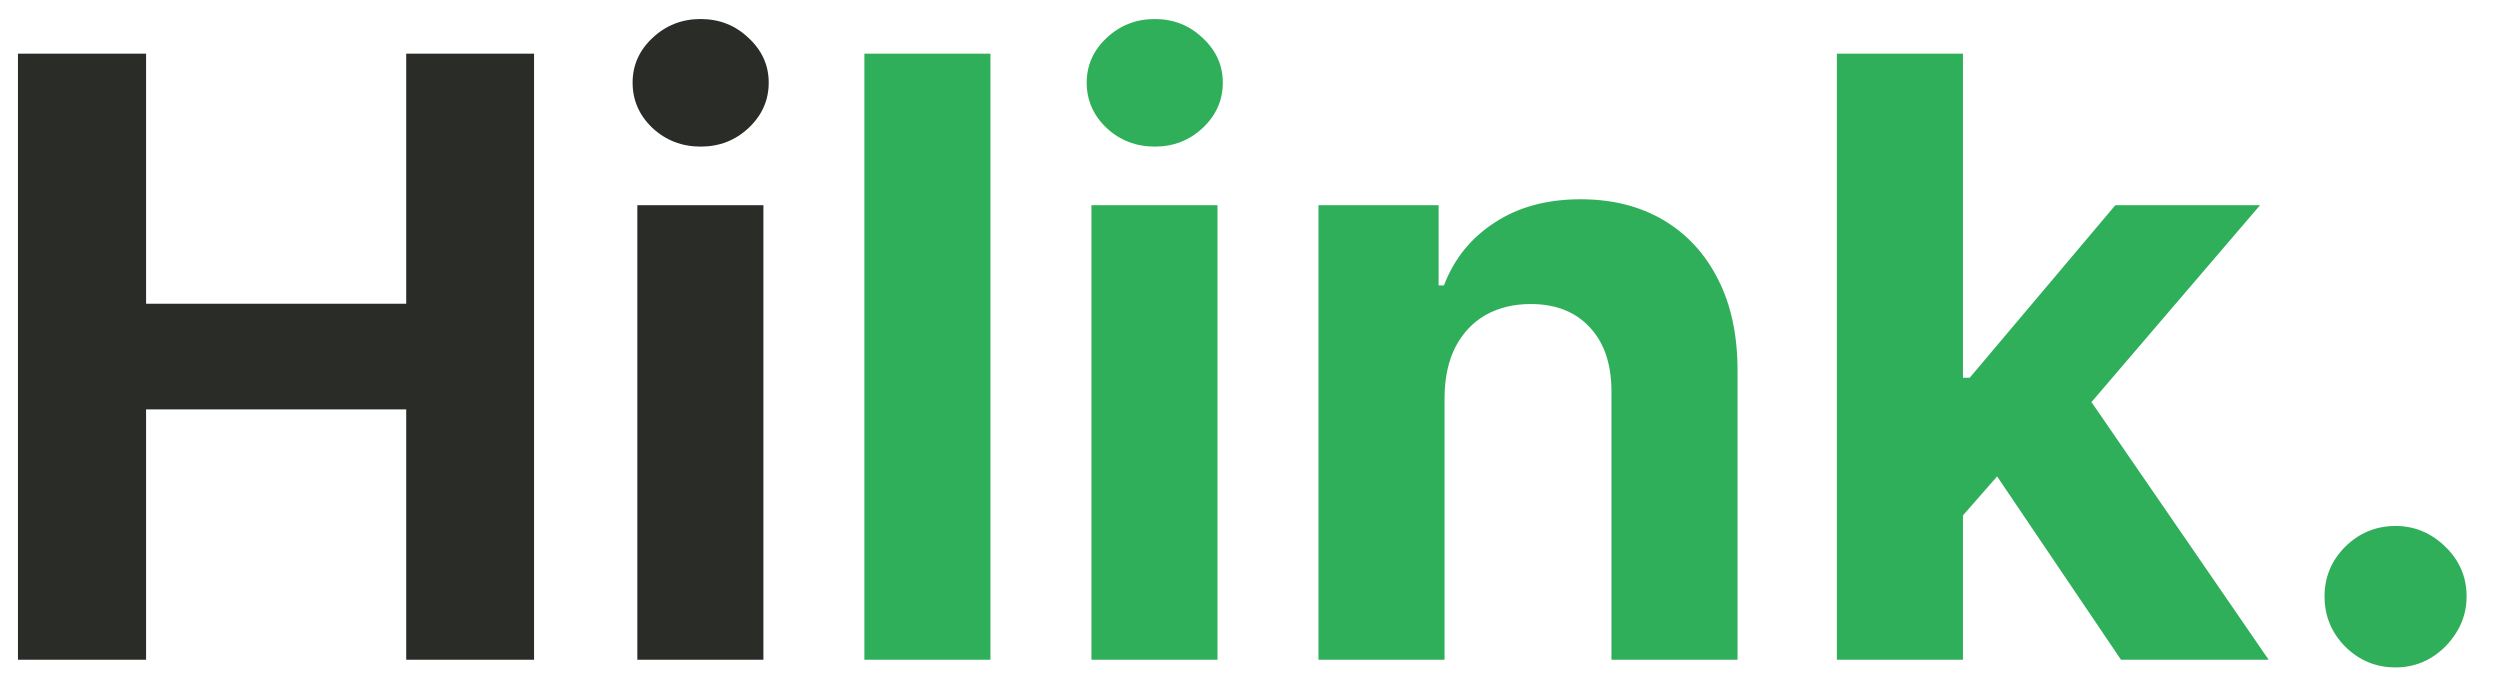
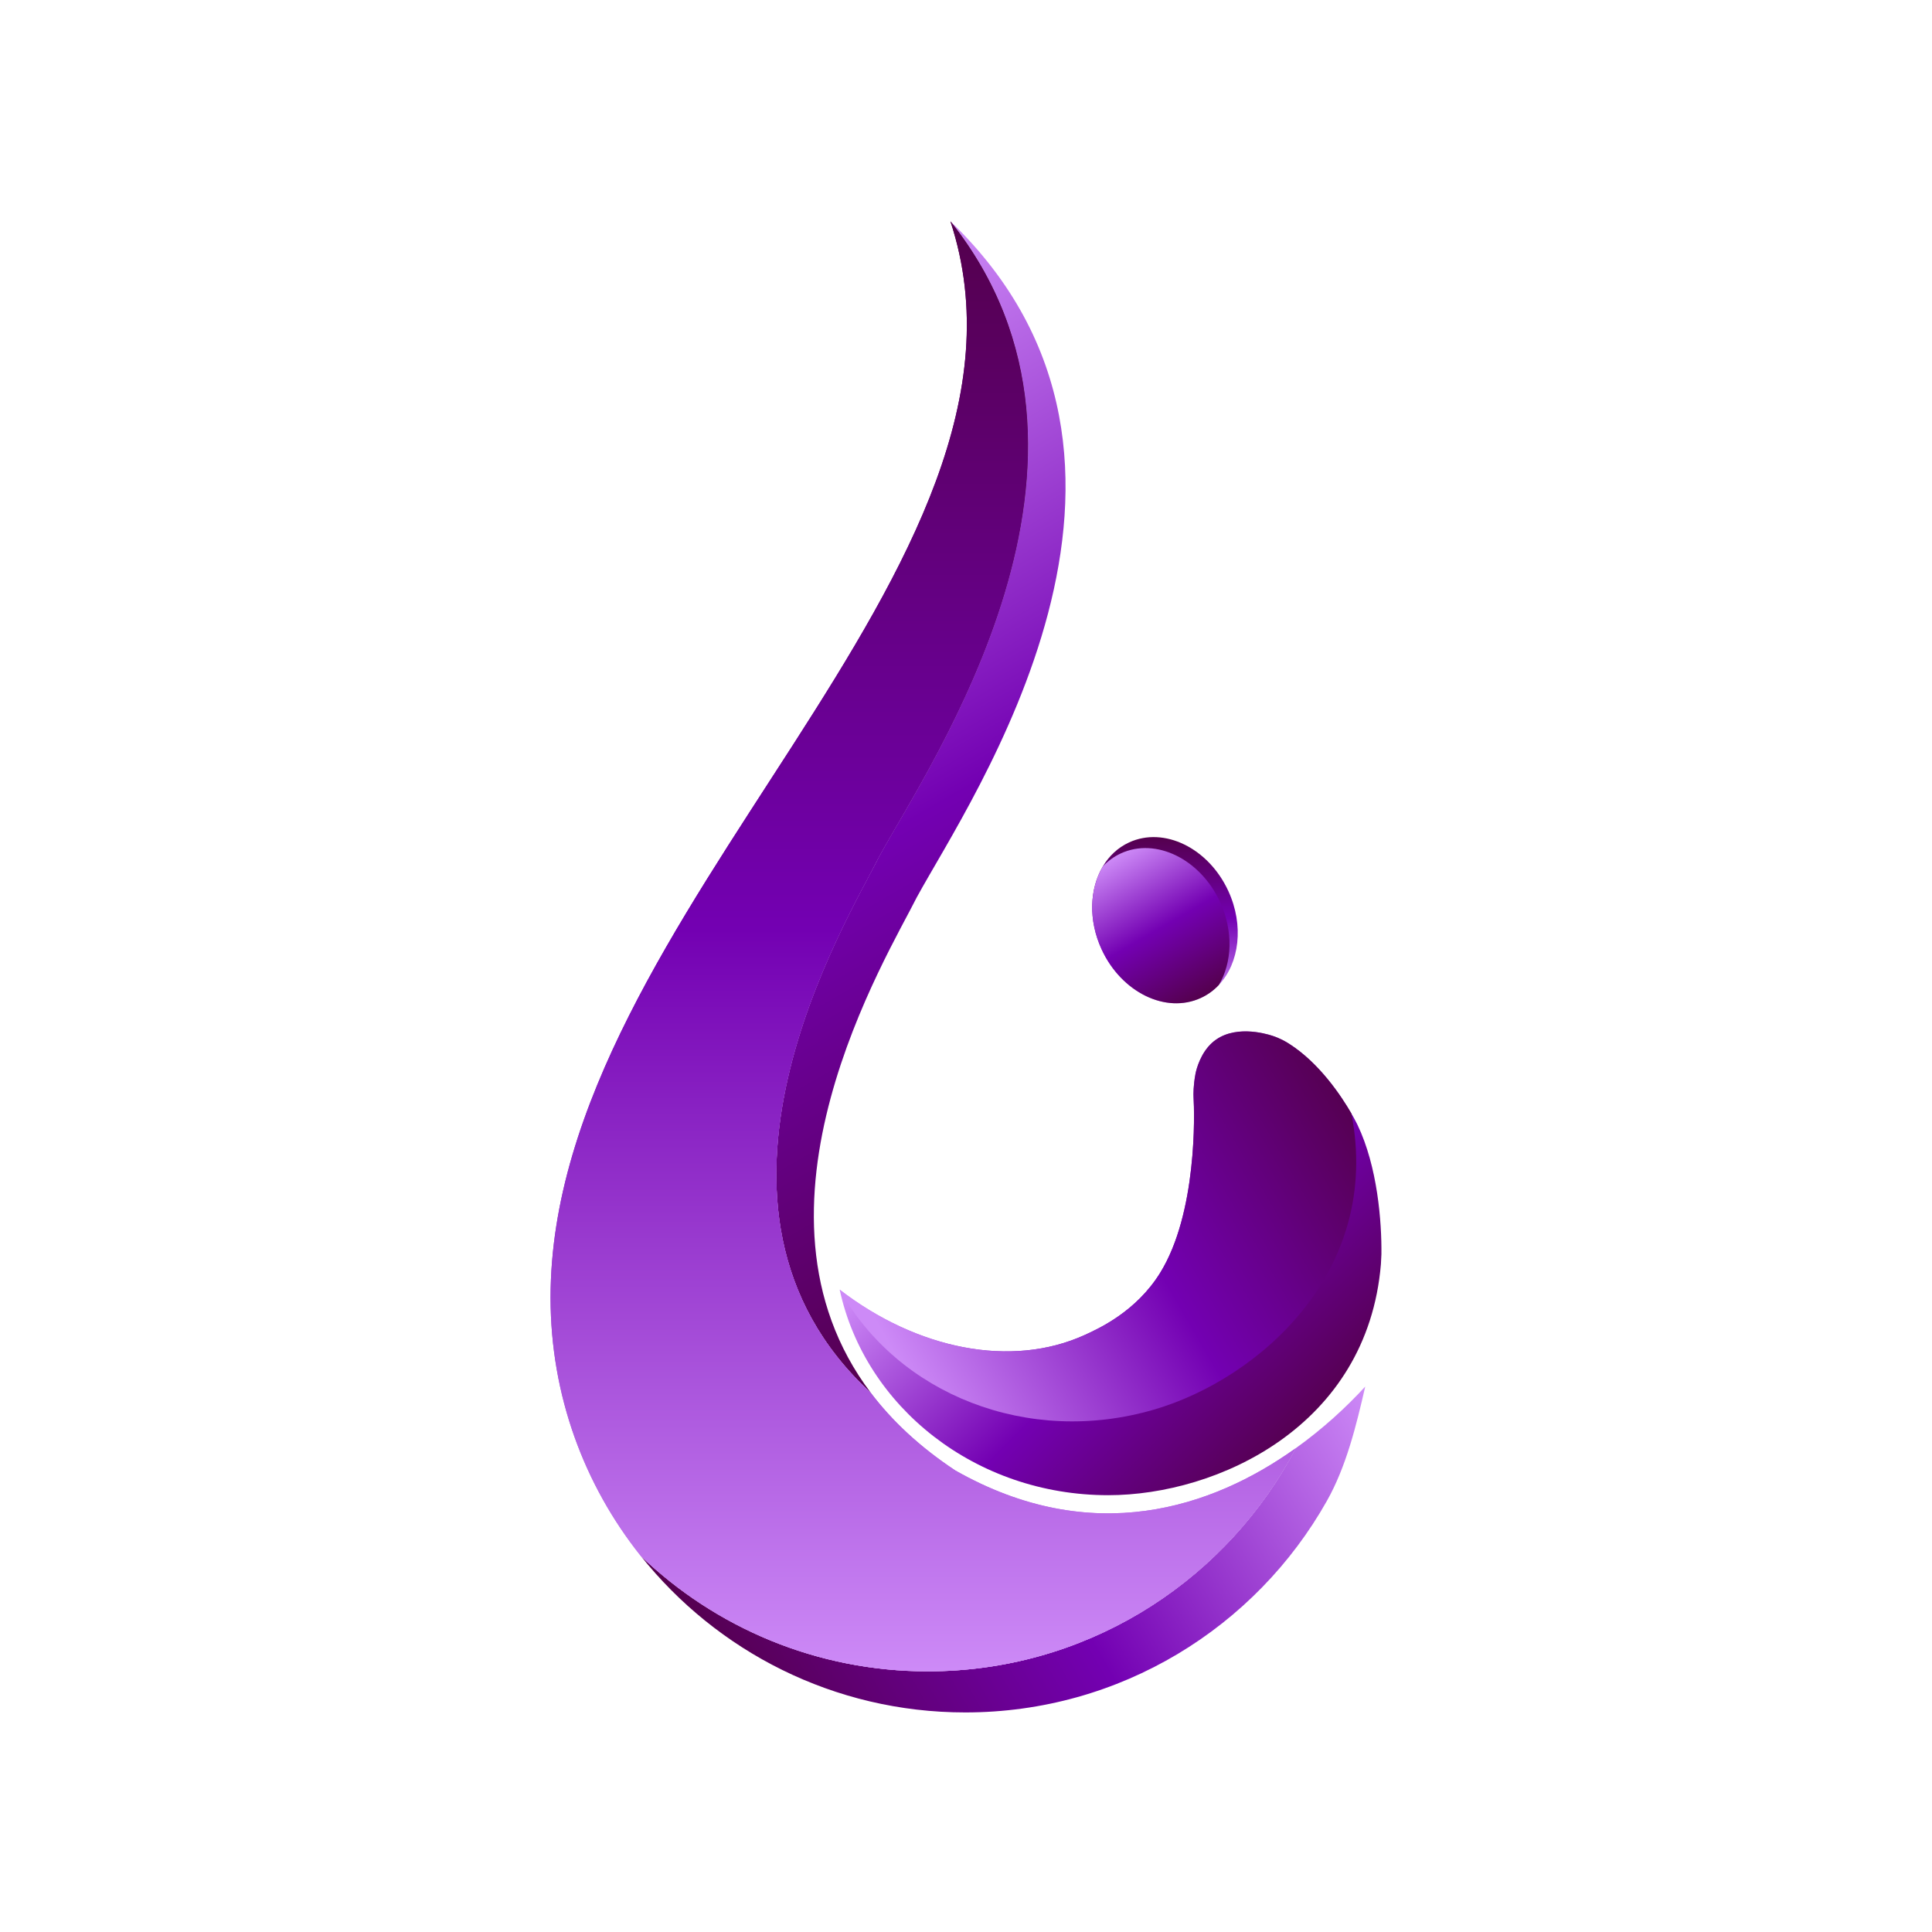
- <svg xmlns="http://www.w3.org/2000/svg" width="72" height="20" viewBox="0 0 72 20" fill="none">
-   <path d="M0.517 19V1.545H4.207V8.747H11.699V1.545H15.381V19H11.699V11.79H4.207V19H0.517ZM18.355 19V5.909H21.986V19H18.355ZM20.179 4.222C19.639 4.222 19.176 4.043 18.79 3.685C18.409 3.321 18.219 2.886 18.219 2.381C18.219 1.881 18.409 1.452 18.79 1.094C19.176 0.73 19.639 0.548 20.179 0.548C20.719 0.548 21.179 0.73 21.56 1.094C21.946 1.452 22.139 1.881 22.139 2.381C22.139 2.886 21.946 3.321 21.56 3.685C21.179 4.043 20.719 4.222 20.179 4.222Z" fill="#292C27" />
-   <path d="M28.525 1.545V19H24.894V1.545H28.525ZM31.433 19V5.909H35.064V19H31.433ZM33.257 4.222C32.717 4.222 32.254 4.043 31.868 3.685C31.487 3.321 31.297 2.886 31.297 2.381C31.297 1.881 31.487 1.452 31.868 1.094C32.254 0.73 32.717 0.548 33.257 0.548C33.797 0.548 34.257 0.73 34.638 1.094C35.024 1.452 35.217 1.881 35.217 2.381C35.217 2.886 35.024 3.321 34.638 3.685C34.257 4.043 33.797 4.222 33.257 4.222ZM41.603 11.432V19H37.972V5.909H41.432V8.219H41.586C41.876 7.457 42.361 6.855 43.043 6.412C43.725 5.963 44.552 5.739 45.523 5.739C46.432 5.739 47.225 5.938 47.901 6.335C48.577 6.733 49.103 7.301 49.478 8.04C49.853 8.773 50.041 9.648 50.041 10.665V19H46.41V11.312C46.416 10.511 46.211 9.886 45.796 9.438C45.381 8.983 44.81 8.756 44.083 8.756C43.594 8.756 43.163 8.861 42.788 9.071C42.418 9.281 42.129 9.588 41.918 9.991C41.714 10.389 41.609 10.869 41.603 11.432ZM56.192 15.233L56.2 10.878H56.729L60.922 5.909H65.09L59.456 12.489H58.595L56.192 15.233ZM52.902 19V1.545H56.533V19H52.902ZM61.084 19L57.231 13.298L59.652 10.733L65.337 19H61.084ZM68.993 19.222C68.43 19.222 67.947 19.023 67.544 18.625C67.146 18.222 66.947 17.739 66.947 17.176C66.947 16.619 67.146 16.142 67.544 15.744C67.947 15.347 68.43 15.148 68.993 15.148C69.538 15.148 70.016 15.347 70.425 15.744C70.834 16.142 71.038 16.619 71.038 17.176C71.038 17.551 70.942 17.895 70.749 18.207C70.561 18.514 70.314 18.761 70.007 18.949C69.7 19.131 69.362 19.222 68.993 19.222Z" fill="#30AF5B" />
+ <svg xmlns="http://www.w3.org/2000/svg" version="1.1" id="Layer_1" x="0px" y="0px" viewBox="0 0 1080 1080" style="enable-background:new 0 0 1080 1080;" xml:space="preserve">
+   <style type="text/css">
+ 	.st0{fill:url(#SVGID_1_);}
+ 	.st1{fill:url(#SVGID_2_);}
+ 	.st2{fill:url(#SVGID_3_);}
+ 	.st3{fill:url(#SVGID_4_);}
+ 	.st4{fill:url(#SVGID_5_);}
+ 	.st5{fill:url(#SVGID_6_);}
+ 	.st6{fill:url(#SVGID_7_);}
+ 	.st7{fill:url(#SVGID_8_);}
+ </style>
+   <linearGradient id="SVGID_1_" gradientUnits="userSpaceOnUse" x1="373.454" y1="215.157" x2="645.75" y2="686.787">
+     <stop offset="0" style="stop-color:#CD8AF7" />
+     <stop offset="0.512" style="stop-color:#7300B2" />
+     <stop offset="1" style="stop-color:#54004D" />
+   </linearGradient>
+   <path class="st0" d="M512.45,501.67c-16.19,32.54-103.49,173.98-25.67,276.89c-112.62-103.51-12.72-264.83,4.7-299.85  c28.25-51.95,145.47-222.14,40.01-354.81C671.98,259.14,542.35,446.67,512.45,501.67z" />
+   <linearGradient id="SVGID_2_" gradientUnits="userSpaceOnUse" x1="752.309" y1="756.289" x2="407.587" y2="955.315">
+     <stop offset="0" style="stop-color:#CD8AF7" />
+     <stop offset="0.512" style="stop-color:#7300B2" />
+     <stop offset="1" style="stop-color:#54004D" />
+   </linearGradient>
+   <path class="st1" d="M763.17,775.1c-5.02,21.94-10.68,44.88-21.45,63.95c-39.75,70.55-115.37,118.21-202.12,118.21  c-73.46,0-138.94-34.17-181.4-87.48c41.64,39.96,98.18,64.51,160.45,64.51c86.75,0,162.37-47.66,202.12-118.2  c1.17-2.07,2.27-4.19,3.32-6.36C739.6,798.66,752.77,786.42,763.17,775.1z" />
+   <linearGradient id="SVGID_3_" gradientUnits="userSpaceOnUse" x1="515.926" y1="934.284" x2="515.926" y2="123.746">
+     <stop offset="0" style="stop-color:#CD8AF7" />
+     <stop offset="0.512" style="stop-color:#7300B2" />
+     <stop offset="1" style="stop-color:#54004D" />
+   </linearGradient>
+   <path class="st2" d="M724.08,809.73c-1.04,2.17-2.15,4.29-3.32,6.36c-39.75,70.54-115.37,118.2-202.12,118.2  c-62.27,0-118.81-24.55-160.45-64.51c-31.57-39.59-50.43-89.77-50.43-144.35c0-215.28,287.03-408.47,223.55-601.68l0.17,0.17  c105.46,132.67-11.75,302.86-40.01,354.81c-17.42,35.01-117.32,196.34-4.7,299.85c11.74,15.53,27.24,30.18,47.31,43.45  C610.59,865.44,677.77,842.79,724.08,809.73z" />
+   <linearGradient id="SVGID_4_" gradientUnits="userSpaceOnUse" x1="564.218" y1="635.688" x2="730.77" y2="802.24">
+     <stop offset="0" style="stop-color:#CD8AF7" />
+     <stop offset="0.512" style="stop-color:#7300B2" />
+     <stop offset="1" style="stop-color:#54004D" />
+   </linearGradient>
+   <path class="st3" d="M772.22,701.12c-0.02,1.09-0.22,4.73-0.28,5.53c-7.54,90.53-91.23,129.17-152.44,129.17  c-74.13,0-135.99-49.35-150.12-114.92c0.02,0.02,0.05,0.03,0.06,0.05c43.08,33.23,95.81,44.14,137.14,25.23  c7.79-3.56,28.56-13.06,41.9-34.55c20.76-33.45,19.31-89.28,18.71-98.36c-0.09-1.47-0.12-6.59,1.12-13.11  c0.51-2.61,2.81-11.42,9.26-17.24c11.57-10.43,29.67-5.21,33.63-3.93c4.42,1.44,7.61,3.32,9.4,4.47  c17.04,10.85,29.25,29.35,34.85,39.02c2.24,3.89,3.41,6.35,3.41,6.35C770.07,652.18,772.42,683.03,772.22,701.12z" />
+   <linearGradient id="SVGID_5_" gradientUnits="userSpaceOnUse" x1="651.225" y1="560.848" x2="651.225" y2="467.937">
+     <stop offset="0" style="stop-color:#CD8AF7" />
+     <stop offset="0.512" style="stop-color:#7300B2" />
+     <stop offset="1" style="stop-color:#54004D" />
+   </linearGradient>
+   <path class="st4" d="M681.37,550.56c-2.83,3.03-6.21,5.52-10.08,7.3c-19.56,9.03-44.39-3.12-55.46-27.13  c-7.53-16.33-6.76-33.94,0.65-46.37c3.47-5.85,8.43-10.56,14.69-13.44c19.56-9.02,44.39,3.13,55.46,27.13  C695.5,517.3,692.84,538.33,681.37,550.56z" />
+   <linearGradient id="SVGID_6_" gradientUnits="userSpaceOnUse" x1="515.926" y1="934.284" x2="515.926" y2="123.746">
+     <stop offset="0" style="stop-color:#CD8AF7" />
+     <stop offset="0.512" style="stop-color:#7300B2" />
+     <stop offset="1" style="stop-color:#54004D" />
+   </linearGradient>
+   <path class="st5" d="M724.08,809.73c-1.04,2.17-2.15,4.29-3.32,6.36c-39.75,70.54-115.37,118.2-202.12,118.2  c-62.27,0-118.81-24.55-160.45-64.51c-31.57-39.59-50.43-89.77-50.43-144.35c0-215.28,287.03-408.47,223.55-601.68l0.17,0.17  c105.46,132.67-11.75,302.86-40.01,354.81c-17.42,35.01-117.32,196.34-4.7,299.85c11.74,15.53,27.24,30.18,47.31,43.45  C610.59,865.44,677.77,842.79,724.08,809.73z" />
+   <linearGradient id="SVGID_7_" gradientUnits="userSpaceOnUse" x1="510.465" y1="774.882" x2="767.231" y2="626.638">
+     <stop offset="0" style="stop-color:#CD8AF7" />
+     <stop offset="0.512" style="stop-color:#7300B2" />
+     <stop offset="1" style="stop-color:#54004D" />
+   </linearGradient>
+   <path class="st6" d="M645.43,787.88c-70.75,20.85-143.66-8.6-176-66.94c43.08,33.23,95.81,44.14,137.14,25.23  c7.79-3.56,28.56-13.06,41.9-34.55c20.76-33.45,19.31-89.28,18.71-98.36c-0.09-1.47-0.12-6.59,1.12-13.11  c0.51-2.61,2.81-11.42,9.26-17.24c11.57-10.43,29.67-5.21,33.63-3.93c4.42,1.44,7.61,3.32,9.4,4.47  c17.04,10.85,29.25,29.35,34.85,39.02C772.68,710.58,703.82,770.67,645.43,787.88z" />
+   <linearGradient id="SVGID_8_" gradientUnits="userSpaceOnUse" x1="625.764" y1="477.357" x2="672.072" y2="557.566">
+     <stop offset="0" style="stop-color:#CD8AF7" />
+     <stop offset="0.512" style="stop-color:#7300B2" />
+     <stop offset="1" style="stop-color:#54004D" />
+   </linearGradient>
+   <path class="st7" d="M681.37,550.56c-2.83,3.03-6.21,5.52-10.08,7.3c-19.56,9.03-44.39-3.12-55.46-27.13  c-7.53-16.33-6.76-33.94,0.65-46.37c2.83-3.03,6.21-5.52,10.08-7.3c19.56-9.02,44.39,3.13,55.46,27.13  C689.54,520.53,688.77,538.13,681.37,550.56z" />
</svg>
